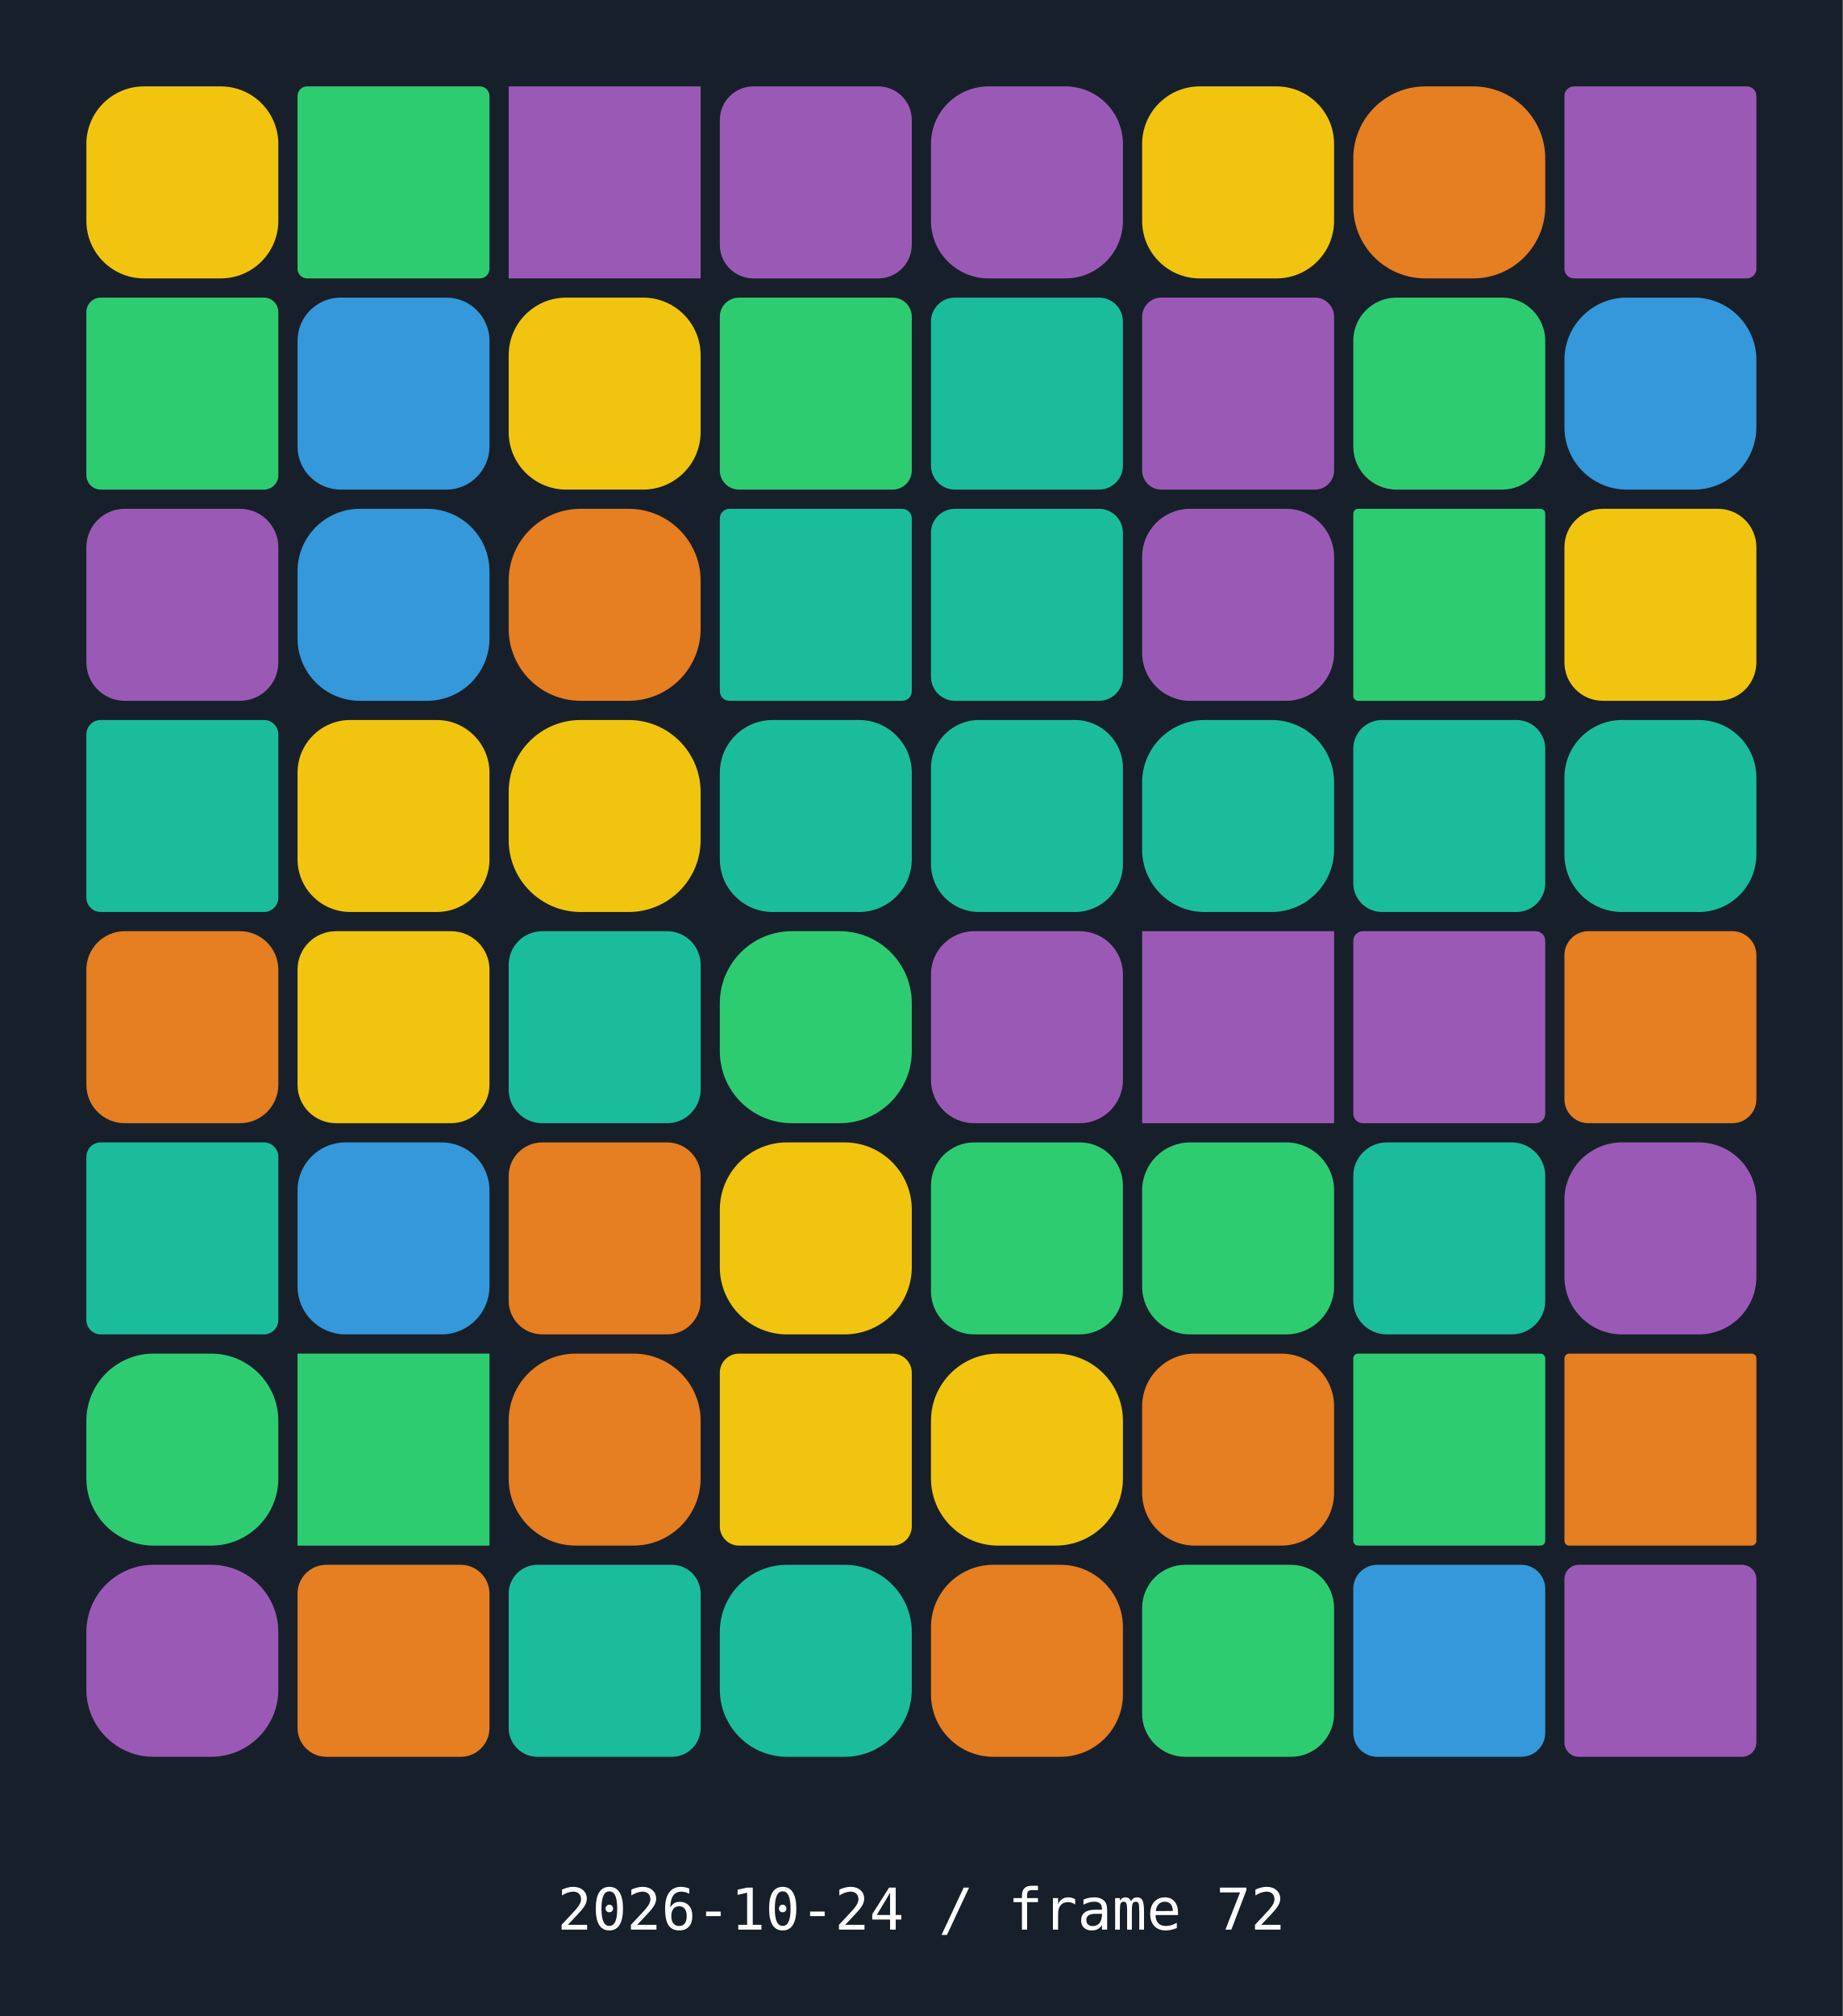
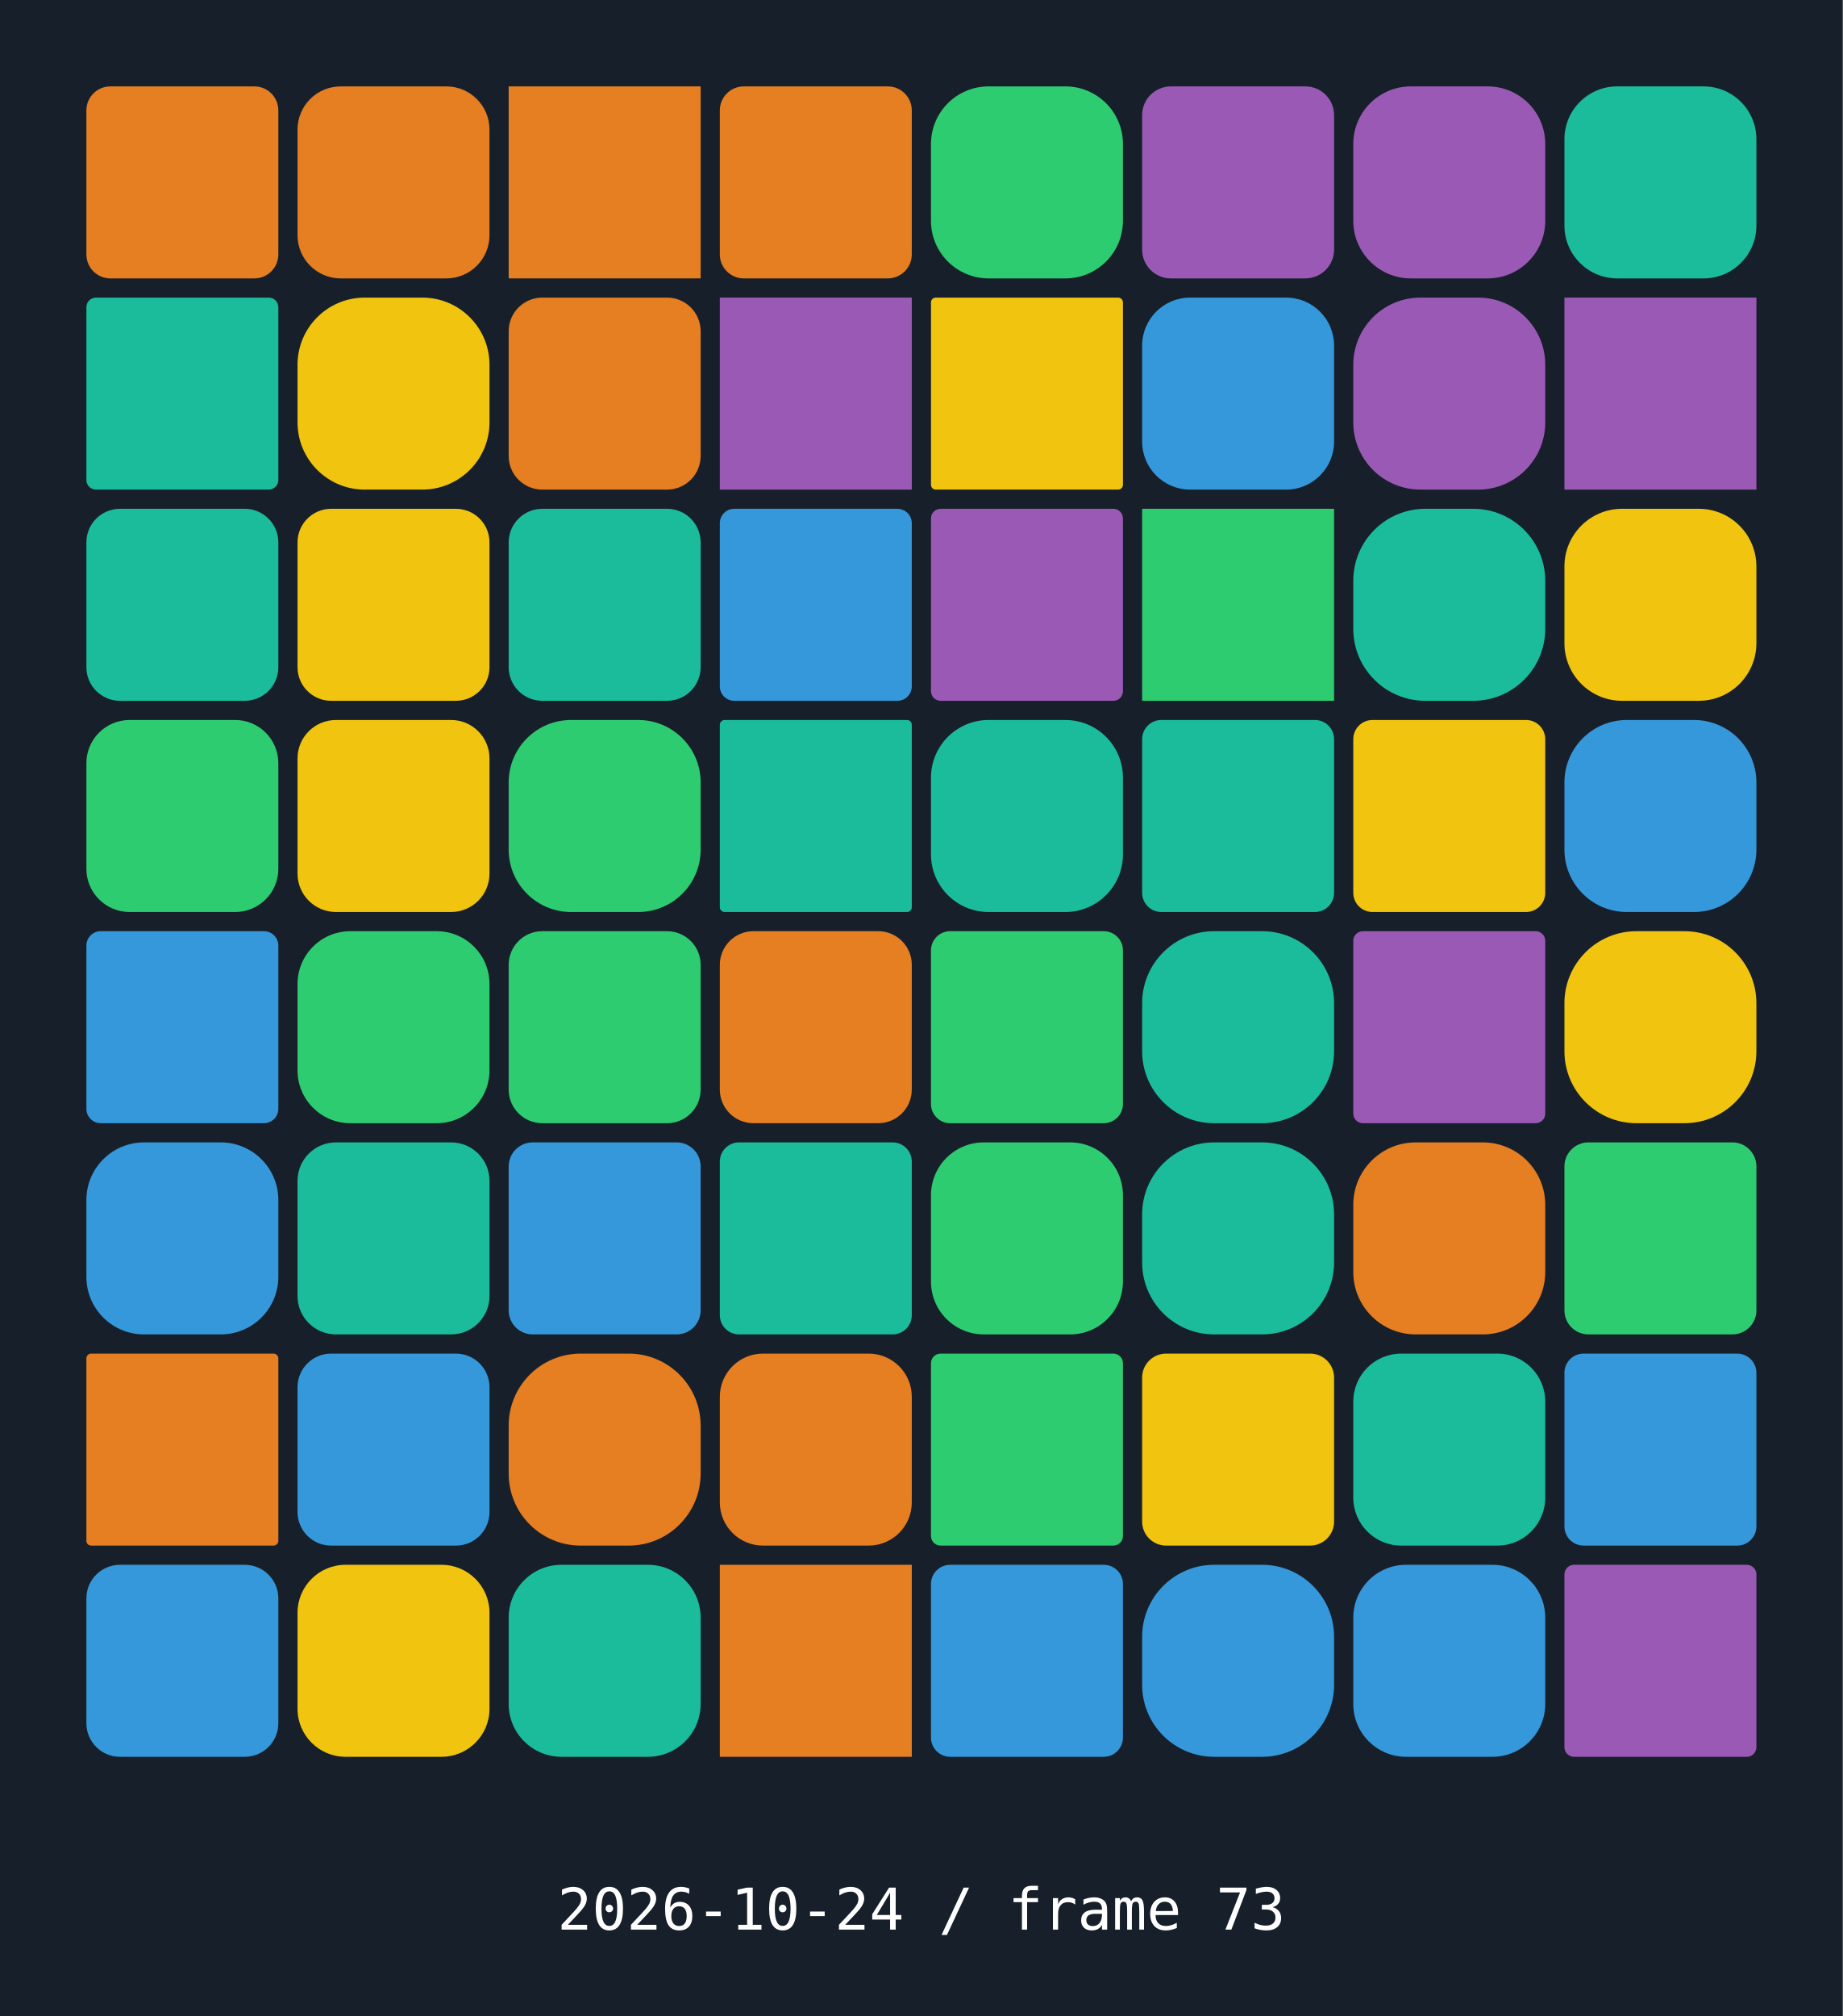
<svg xmlns="http://www.w3.org/2000/svg" width="384" height="420" viewBox="0 0 384 420">
  <rect width="384" height="420" fill="#17202a" />
-   <rect x="18" y="18" width="40" height="40" rx="12" fill="#f1c40f" />
-   <rect x="62" y="18" width="40" height="40" rx="2" fill="#2ecc71" />
-   <rect x="106" y="18" width="40" height="40" rx="0" fill="#9b59b6" />
-   <rect x="150" y="18" width="40" height="40" rx="7" fill="#9b59b6" />
-   <rect x="194" y="18" width="40" height="40" rx="12" fill="#9b59b6" />
-   <rect x="238" y="18" width="40" height="40" rx="12" fill="#f1c40f" />
-   <rect x="282" y="18" width="40" height="40" rx="15" fill="#e67e22" />
-   <rect x="326" y="18" width="40" height="40" rx="2" fill="#9b59b6" />
-   <rect x="18" y="62" width="40" height="40" rx="3" fill="#2ecc71" />
-   <rect x="62" y="62" width="40" height="40" rx="9" fill="#3498db" />
-   <rect x="106" y="62" width="40" height="40" rx="12" fill="#f1c40f" />
-   <rect x="150" y="62" width="40" height="40" rx="4" fill="#2ecc71" />
-   <rect x="194" y="62" width="40" height="40" rx="5" fill="#1abc9c" />
-   <rect x="238" y="62" width="40" height="40" rx="4" fill="#9b59b6" />
-   <rect x="282" y="62" width="40" height="40" rx="9" fill="#2ecc71" />
-   <rect x="326" y="62" width="40" height="40" rx="13" fill="#3498db" />
-   <rect x="18" y="106" width="40" height="40" rx="8" fill="#9b59b6" />
-   <rect x="62" y="106" width="40" height="40" rx="13" fill="#3498db" />
-   <rect x="106" y="106" width="40" height="40" rx="15" fill="#e67e22" />
-   <rect x="150" y="106" width="40" height="40" rx="2" fill="#1abc9c" />
-   <rect x="194" y="106" width="40" height="40" rx="5" fill="#1abc9c" />
-   <rect x="238" y="106" width="40" height="40" rx="10" fill="#9b59b6" />
-   <rect x="282" y="106" width="40" height="40" rx="1" fill="#2ecc71" />
-   <rect x="326" y="106" width="40" height="40" rx="8" fill="#f1c40f" />
-   <rect x="18" y="150" width="40" height="40" rx="3" fill="#1abc9c" />
-   <rect x="62" y="150" width="40" height="40" rx="11" fill="#f1c40f" />
-   <rect x="106" y="150" width="40" height="40" rx="15" fill="#f1c40f" />
-   <rect x="150" y="150" width="40" height="40" rx="11" fill="#1abc9c" />
-   <rect x="194" y="150" width="40" height="40" rx="10" fill="#1abc9c" />
-   <rect x="238" y="150" width="40" height="40" rx="13" fill="#1abc9c" />
-   <rect x="282" y="150" width="40" height="40" rx="6" fill="#1abc9c" />
-   <rect x="326" y="150" width="40" height="40" rx="12" fill="#1abc9c" />
-   <rect x="18" y="194" width="40" height="40" rx="8" fill="#e67e22" />
-   <rect x="62" y="194" width="40" height="40" rx="8" fill="#f1c40f" />
-   <rect x="106" y="194" width="40" height="40" rx="7" fill="#1abc9c" />
-   <rect x="150" y="194" width="40" height="40" rx="15" fill="#2ecc71" />
-   <rect x="194" y="194" width="40" height="40" rx="9" fill="#9b59b6" />
-   <rect x="238" y="194" width="40" height="40" rx="0" fill="#9b59b6" />
+   <rect x="18" y="18" width="40" height="40" rx="5" fill="#e67e22" />
+   <rect x="62" y="18" width="40" height="40" rx="9" fill="#e67e22" />
+   <rect x="106" y="18" width="40" height="40" rx="0" fill="#e67e22" />
+   <rect x="150" y="18" width="40" height="40" rx="5" fill="#e67e22" />
+   <rect x="194" y="18" width="40" height="40" rx="12" fill="#2ecc71" />
+   <rect x="238" y="18" width="40" height="40" rx="6" fill="#9b59b6" />
+   <rect x="282" y="18" width="40" height="40" rx="12" fill="#9b59b6" />
+   <rect x="326" y="18" width="40" height="40" rx="11" fill="#1abc9c" />
+   <rect x="18" y="62" width="40" height="40" rx="2" fill="#1abc9c" />
+   <rect x="62" y="62" width="40" height="40" rx="14" fill="#f1c40f" />
+   <rect x="106" y="62" width="40" height="40" rx="7" fill="#e67e22" />
+   <rect x="150" y="62" width="40" height="40" rx="0" fill="#9b59b6" />
+   <rect x="194" y="62" width="40" height="40" rx="1" fill="#f1c40f" />
+   <rect x="238" y="62" width="40" height="40" rx="10" fill="#3498db" />
+   <rect x="282" y="62" width="40" height="40" rx="14" fill="#9b59b6" />
+   <rect x="326" y="62" width="40" height="40" rx="0" fill="#9b59b6" />
+   <rect x="18" y="106" width="40" height="40" rx="7" fill="#1abc9c" />
+   <rect x="62" y="106" width="40" height="40" rx="7" fill="#f1c40f" />
+   <rect x="106" y="106" width="40" height="40" rx="7" fill="#1abc9c" />
+   <rect x="150" y="106" width="40" height="40" rx="3" fill="#3498db" />
+   <rect x="194" y="106" width="40" height="40" rx="2" fill="#9b59b6" />
+   <rect x="238" y="106" width="40" height="40" rx="0" fill="#2ecc71" />
+   <rect x="282" y="106" width="40" height="40" rx="15" fill="#1abc9c" />
+   <rect x="326" y="106" width="40" height="40" rx="12" fill="#f1c40f" />
+   <rect x="18" y="150" width="40" height="40" rx="9" fill="#2ecc71" />
+   <rect x="62" y="150" width="40" height="40" rx="8" fill="#f1c40f" />
+   <rect x="106" y="150" width="40" height="40" rx="13" fill="#2ecc71" />
+   <rect x="150" y="150" width="40" height="40" rx="1" fill="#1abc9c" />
+   <rect x="194" y="150" width="40" height="40" rx="12" fill="#1abc9c" />
+   <rect x="238" y="150" width="40" height="40" rx="4" fill="#1abc9c" />
+   <rect x="282" y="150" width="40" height="40" rx="4" fill="#f1c40f" />
+   <rect x="326" y="150" width="40" height="40" rx="13" fill="#3498db" />
+   <rect x="18" y="194" width="40" height="40" rx="3" fill="#3498db" />
+   <rect x="62" y="194" width="40" height="40" rx="11" fill="#2ecc71" />
+   <rect x="106" y="194" width="40" height="40" rx="7" fill="#2ecc71" />
+   <rect x="150" y="194" width="40" height="40" rx="7" fill="#e67e22" />
+   <rect x="194" y="194" width="40" height="40" rx="4" fill="#2ecc71" />
+   <rect x="238" y="194" width="40" height="40" rx="15" fill="#1abc9c" />
  <rect x="282" y="194" width="40" height="40" rx="2" fill="#9b59b6" />
-   <rect x="326" y="194" width="40" height="40" rx="5" fill="#e67e22" />
-   <rect x="18" y="238" width="40" height="40" rx="3" fill="#1abc9c" />
-   <rect x="62" y="238" width="40" height="40" rx="10" fill="#3498db" />
-   <rect x="106" y="238" width="40" height="40" rx="7" fill="#e67e22" />
-   <rect x="150" y="238" width="40" height="40" rx="14" fill="#f1c40f" />
-   <rect x="194" y="238" width="40" height="40" rx="9" fill="#2ecc71" />
-   <rect x="238" y="238" width="40" height="40" rx="10" fill="#2ecc71" />
-   <rect x="282" y="238" width="40" height="40" rx="7" fill="#1abc9c" />
-   <rect x="326" y="238" width="40" height="40" rx="12" fill="#9b59b6" />
-   <rect x="18" y="282" width="40" height="40" rx="14" fill="#2ecc71" />
-   <rect x="62" y="282" width="40" height="40" rx="0" fill="#2ecc71" />
-   <rect x="106" y="282" width="40" height="40" rx="14" fill="#e67e22" />
-   <rect x="150" y="282" width="40" height="40" rx="4" fill="#f1c40f" />
-   <rect x="194" y="282" width="40" height="40" rx="14" fill="#f1c40f" />
-   <rect x="238" y="282" width="40" height="40" rx="11" fill="#e67e22" />
-   <rect x="282" y="282" width="40" height="40" rx="1" fill="#2ecc71" />
-   <rect x="326" y="282" width="40" height="40" rx="1" fill="#e67e22" />
-   <rect x="18" y="326" width="40" height="40" rx="14" fill="#9b59b6" />
-   <rect x="62" y="326" width="40" height="40" rx="6" fill="#e67e22" />
-   <rect x="106" y="326" width="40" height="40" rx="6" fill="#1abc9c" />
-   <rect x="150" y="326" width="40" height="40" rx="14" fill="#1abc9c" />
-   <rect x="194" y="326" width="40" height="40" rx="13" fill="#e67e22" />
-   <rect x="238" y="326" width="40" height="40" rx="9" fill="#2ecc71" />
-   <rect x="282" y="326" width="40" height="40" rx="5" fill="#3498db" />
-   <rect x="326" y="326" width="40" height="40" rx="3" fill="#9b59b6" />
-   <text x="192" y="402" text-anchor="middle" fill="#ffffff" font-family="monospace">2026-10-24 / frame 72</text>
+   <rect x="326" y="194" width="40" height="40" rx="15" fill="#f1c40f" />
+   <rect x="18" y="238" width="40" height="40" rx="12" fill="#3498db" />
+   <rect x="62" y="238" width="40" height="40" rx="8" fill="#1abc9c" />
+   <rect x="106" y="238" width="40" height="40" rx="5" fill="#3498db" />
+   <rect x="150" y="238" width="40" height="40" rx="4" fill="#1abc9c" />
+   <rect x="194" y="238" width="40" height="40" rx="11" fill="#2ecc71" />
+   <rect x="238" y="238" width="40" height="40" rx="15" fill="#1abc9c" />
+   <rect x="282" y="238" width="40" height="40" rx="13" fill="#e67e22" />
+   <rect x="326" y="238" width="40" height="40" rx="5" fill="#2ecc71" />
+   <rect x="18" y="282" width="40" height="40" rx="1" fill="#e67e22" />
+   <rect x="62" y="282" width="40" height="40" rx="7" fill="#3498db" />
+   <rect x="106" y="282" width="40" height="40" rx="15" fill="#e67e22" />
+   <rect x="150" y="282" width="40" height="40" rx="9" fill="#e67e22" />
+   <rect x="194" y="282" width="40" height="40" rx="2" fill="#2ecc71" />
+   <rect x="238" y="282" width="40" height="40" rx="5" fill="#f1c40f" />
+   <rect x="282" y="282" width="40" height="40" rx="10" fill="#1abc9c" />
+   <rect x="326" y="282" width="40" height="40" rx="4" fill="#3498db" />
+   <rect x="18" y="326" width="40" height="40" rx="7" fill="#3498db" />
+   <rect x="62" y="326" width="40" height="40" rx="10" fill="#f1c40f" />
+   <rect x="106" y="326" width="40" height="40" rx="11" fill="#1abc9c" />
+   <rect x="150" y="326" width="40" height="40" rx="0" fill="#e67e22" />
+   <rect x="194" y="326" width="40" height="40" rx="4" fill="#3498db" />
+   <rect x="238" y="326" width="40" height="40" rx="15" fill="#3498db" />
+   <rect x="282" y="326" width="40" height="40" rx="11" fill="#3498db" />
+   <rect x="326" y="326" width="40" height="40" rx="2" fill="#9b59b6" />
+   <text x="192" y="402" text-anchor="middle" fill="#ffffff" font-family="monospace">2026-10-24 / frame 73</text>
</svg>
